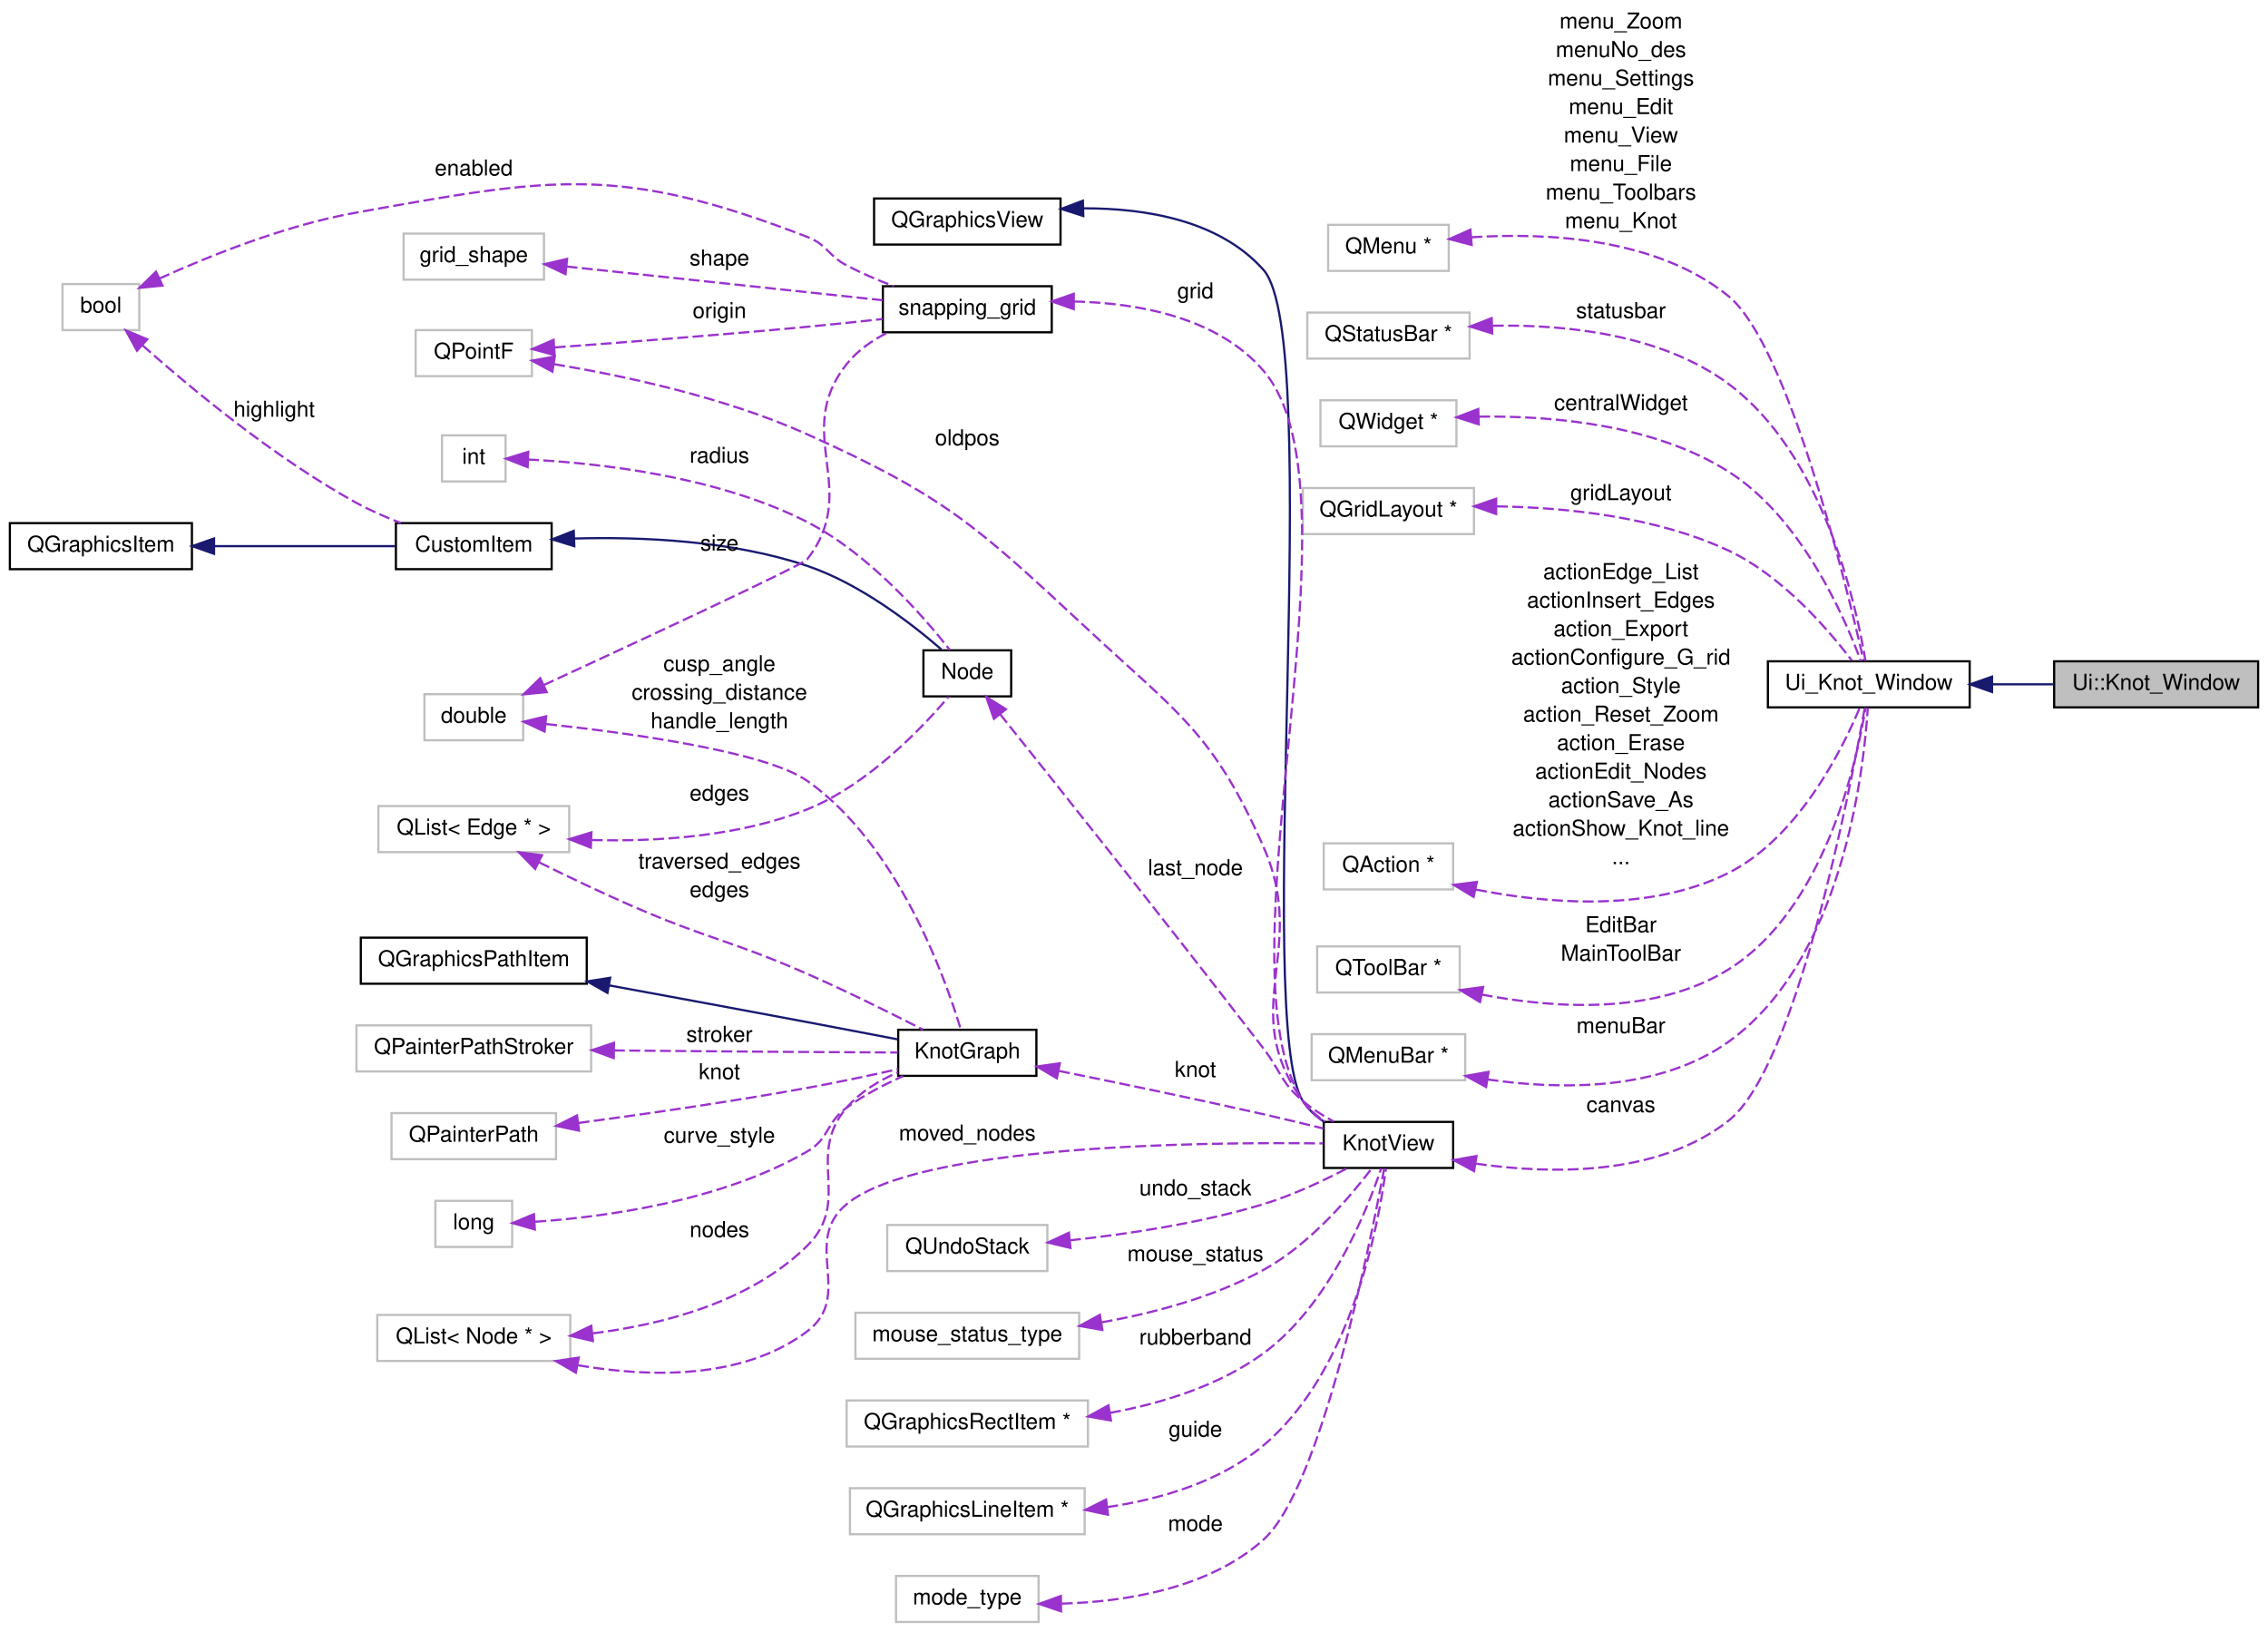
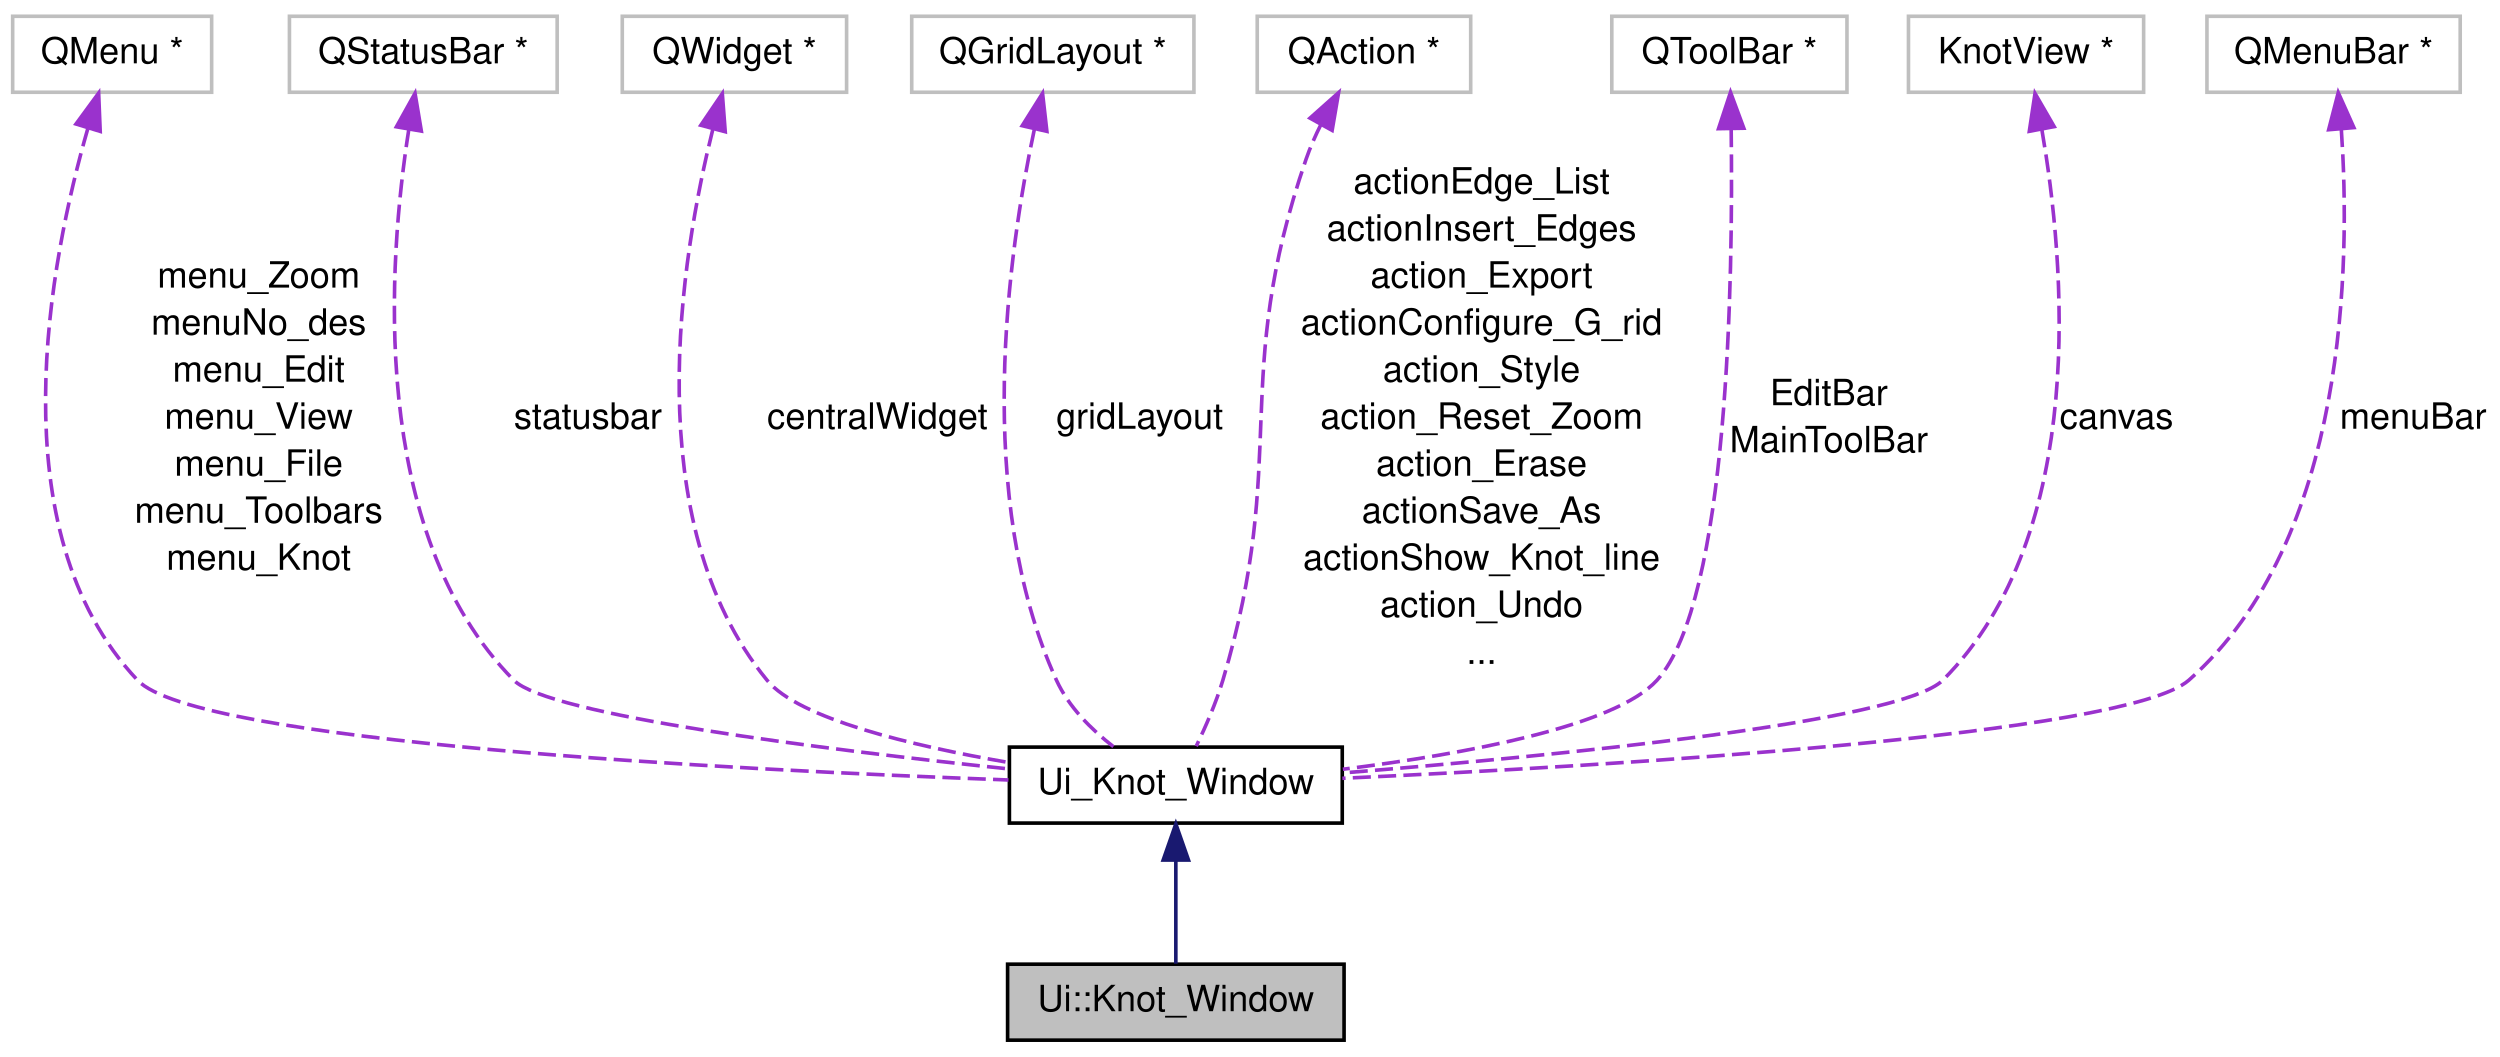
- <svg xmlns="http://www.w3.org/2000/svg" xmlns:xlink="http://www.w3.org/1999/xlink" width="1034pt" height="744pt" viewBox="0.00 0.00 1034.00 744.00">
-   <g id="graph1" class="graph" transform="scale(1 1) rotate(0) translate(4 740)">
+ <svg xmlns="http://www.w3.org/2000/svg" xmlns:xlink="http://www.w3.org/1999/xlink" width="691pt" height="292pt" viewBox="0.00 0.00 691.00 292.00">
+   <g id="graph1" class="graph" transform="scale(1 1) rotate(0) translate(4 288)">
    <g id="node1" class="node">
-       <polygon fill="#bfbfbf" stroke="black" points="932.5,-417.5 932.5,-438.5 1025.5,-438.5 1025.5,-417.5 932.5,-417.5" />
-       <text text-anchor="middle" x="979" y="-425.5" font-family="Helvetica,sans-Serif" font-size="10.00">Ui::Knot_Window</text>
+       <polygon fill="#bfbfbf" stroke="black" points="274.5,-0.5 274.5,-21.5 367.5,-21.5 367.5,-0.5 274.5,-0.5" />
+       <text text-anchor="middle" x="321" y="-8.5" font-family="Helvetica,sans-Serif" font-size="10.00">Ui::Knot_Window</text>
    </g>
    <g id="node2" class="node">
      <a xlink:href="classUi__Knot__Window.html" target="_top" xlink:title="Ui_Knot_Window">
-         <polygon fill="none" stroke="black" points="802,-417.5 802,-438.5 894,-438.5 894,-417.5 802,-417.5" />
-         <text text-anchor="middle" x="848" y="-425.5" font-family="Helvetica,sans-Serif" font-size="10.00">Ui_Knot_Window</text>
+         <polygon fill="none" stroke="black" points="275,-60.5 275,-81.5 367,-81.5 367,-60.5 275,-60.5" />
+         <text text-anchor="middle" x="321" y="-68.5" font-family="Helvetica,sans-Serif" font-size="10.00">Ui_Knot_Window</text>
      </a>
    </g>
    <g id="edge2" class="edge">
-       <path fill="none" stroke="midnightblue" d="M904.224,-428C913.603,-428 923.241,-428 932.347,-428" />
-       <polygon fill="midnightblue" stroke="midnightblue" points="904.186,-424.5 894.186,-428 904.186,-431.5 904.186,-424.5" />
+       <path fill="none" stroke="midnightblue" d="M321,-50.231C321,-40.592 321,-29.544 321,-21.634" />
+       <polygon fill="midnightblue" stroke="midnightblue" points="317.5,-50.273 321,-60.273 324.5,-50.273 317.5,-50.273" />
    </g>
    <g id="node4" class="node">
-       <polygon fill="none" stroke="#bfbfbf" points="601.5,-616.5 601.5,-637.5 656.5,-637.5 656.5,-616.5 601.5,-616.5" />
-       <text text-anchor="middle" x="629" y="-624.5" font-family="Helvetica,sans-Serif" font-size="10.00">QMenu *</text>
+       <polygon fill="none" stroke="#bfbfbf" points="-0.5,-262.5 -0.5,-283.5 54.5,-283.5 54.5,-262.5 -0.5,-262.5" />
+       <text text-anchor="middle" x="27" y="-270.5" font-family="Helvetica,sans-Serif" font-size="10.00">QMenu *</text>
    </g>
    <g id="edge4" class="edge">
-       <path fill="none" stroke="#9a32cd" stroke-dasharray="5,2" d="M666.796,-631.818C701.109,-634.043 751.217,-631.641 784,-605 811.134,-582.949 837.626,-474.079 845.588,-438.949" />
-       <polygon fill="#9a32cd" stroke="#9a32cd" points="666.94,-628.318 656.691,-631 666.376,-635.295 666.94,-628.318" />
-       <text text-anchor="middle" x="735" y="-727" font-family="Helvetica,sans-Serif" font-size="10.00">menu_Zoom</text>
-       <text text-anchor="middle" x="735" y="-714" font-family="Helvetica,sans-Serif" font-size="10.00">menuNo_des</text>
-       <text text-anchor="middle" x="735" y="-701" font-family="Helvetica,sans-Serif" font-size="10.00">menu_Settings</text>
-       <text text-anchor="middle" x="735" y="-688" font-family="Helvetica,sans-Serif" font-size="10.00">menu_Edit</text>
-       <text text-anchor="middle" x="735" y="-675" font-family="Helvetica,sans-Serif" font-size="10.00">menu_View</text>
-       <text text-anchor="middle" x="735" y="-662" font-family="Helvetica,sans-Serif" font-size="10.00">menu_File</text>
-       <text text-anchor="middle" x="735" y="-649" font-family="Helvetica,sans-Serif" font-size="10.00">menu_Toolbars</text>
-       <text text-anchor="middle" x="735" y="-636" font-family="Helvetica,sans-Serif" font-size="10.00">menu_Knot</text>
+       <path fill="none" stroke="#9a32cd" stroke-dasharray="5,2" d="M20.252,-252.386C9.864,-216.268 -5.027,-141.453 34,-100 50.156,-82.84 197.744,-75.236 274.731,-72.413" />
+       <polygon fill="#9a32cd" stroke="#9a32cd" points="17.002,-253.728 23.267,-262.273 23.698,-251.687 17.002,-253.728" />
+       <text text-anchor="middle" x="67.5" y="-208.5" font-family="Helvetica,sans-Serif" font-size="10.00">menu_Zoom</text>
+       <text text-anchor="middle" x="67.5" y="-195.5" font-family="Helvetica,sans-Serif" font-size="10.00">menuNo_des</text>
+       <text text-anchor="middle" x="67.5" y="-182.5" font-family="Helvetica,sans-Serif" font-size="10.00">menu_Edit</text>
+       <text text-anchor="middle" x="67.5" y="-169.5" font-family="Helvetica,sans-Serif" font-size="10.00">menu_View</text>
+       <text text-anchor="middle" x="67.5" y="-156.5" font-family="Helvetica,sans-Serif" font-size="10.00">menu_File</text>
+       <text text-anchor="middle" x="67.5" y="-143.5" font-family="Helvetica,sans-Serif" font-size="10.00">menu_Toolbars</text>
+       <text text-anchor="middle" x="67.5" y="-130.5" font-family="Helvetica,sans-Serif" font-size="10.00">menu_Knot</text>
    </g>
    <g id="node6" class="node">
-       <polygon fill="none" stroke="#bfbfbf" points="592,-576.5 592,-597.5 666,-597.5 666,-576.5 592,-576.5" />
-       <text text-anchor="middle" x="629" y="-584.5" font-family="Helvetica,sans-Serif" font-size="10.00">QStatusBar *</text>
+       <polygon fill="none" stroke="#bfbfbf" points="76,-262.5 76,-283.5 150,-283.5 150,-262.5 76,-262.5" />
+       <text text-anchor="middle" x="113" y="-270.5" font-family="Helvetica,sans-Serif" font-size="10.00">QStatusBar *</text>
    </g>
    <g id="edge6" class="edge">
-       <path fill="none" stroke="#9a32cd" stroke-dasharray="5,2" d="M676.574,-591.486C709.735,-592.121 753.351,-587.695 784,-565 827.039,-533.13 842.125,-465.057 846.478,-438.717" />
-       <polygon fill="#9a32cd" stroke="#9a32cd" points="676.322,-587.975 666.205,-591.119 676.074,-594.971 676.322,-587.975" />
-       <text text-anchor="middle" x="735" y="-595" font-family="Helvetica,sans-Serif" font-size="10.00">statusbar</text>
+       <path fill="none" stroke="#9a32cd" stroke-dasharray="5,2" d="M109.001,-252.278C103.314,-215.99 97.635,-140.92 138,-100 147.516,-90.353 223.786,-80.842 274.813,-75.467" />
+       <polygon fill="#9a32cd" stroke="#9a32cd" points="105.566,-252.954 110.715,-262.213 112.464,-251.764 105.566,-252.954" />
+       <text text-anchor="middle" x="158.5" y="-169.5" font-family="Helvetica,sans-Serif" font-size="10.00">statusbar</text>
    </g>
    <g id="node8" class="node">
-       <polygon fill="none" stroke="#bfbfbf" points="598,-536.5 598,-557.5 660,-557.5 660,-536.5 598,-536.5" />
-       <text text-anchor="middle" x="629" y="-544.5" font-family="Helvetica,sans-Serif" font-size="10.00">QWidget *</text>
+       <polygon fill="none" stroke="#bfbfbf" points="168,-262.5 168,-283.5 230,-283.5 230,-262.5 168,-262.5" />
+       <text text-anchor="middle" x="199" y="-270.5" font-family="Helvetica,sans-Serif" font-size="10.00">QWidget *</text>
    </g>
    <g id="edge8" class="edge">
-       <path fill="none" stroke="#9a32cd" stroke-dasharray="5,2" d="M670.346,-550.044C703.526,-550.504 750.014,-546.511 784,-525 817.073,-504.067 836.773,-459.156 844.376,-438.629" />
-       <polygon fill="#9a32cd" stroke="#9a32cd" points="670.168,-546.538 660.074,-549.755 669.971,-553.535 670.168,-546.538" />
-       <text text-anchor="middle" x="735" y="-553" font-family="Helvetica,sans-Serif" font-size="10.00">centralWidget</text>
+       <path fill="none" stroke="#9a32cd" stroke-dasharray="5,2" d="M193.059,-252.411C184.188,-216.934 172.098,-143.875 208,-100 216.658,-89.419 247.609,-81.933 274.933,-77.221" />
+       <polygon fill="#9a32cd" stroke="#9a32cd" points="189.695,-253.38 195.652,-262.141 196.459,-251.577 189.695,-253.38" />
+       <text text-anchor="middle" x="238.5" y="-169.5" font-family="Helvetica,sans-Serif" font-size="10.00">centralWidget</text>
    </g>
    <g id="node10" class="node">
-       <polygon fill="none" stroke="#bfbfbf" points="590,-496.5 590,-517.5 668,-517.5 668,-496.5 590,-496.5" />
-       <text text-anchor="middle" x="629" y="-504.5" font-family="Helvetica,sans-Serif" font-size="10.00">QGridLayout *</text>
+       <polygon fill="none" stroke="#bfbfbf" points="248,-262.5 248,-283.5 326,-283.5 326,-262.5 248,-262.5" />
+       <text text-anchor="middle" x="287" y="-270.5" font-family="Helvetica,sans-Serif" font-size="10.00">QGridLayout *</text>
    </g>
    <g id="edge10" class="edge">
-       <path fill="none" stroke="#9a32cd" stroke-dasharray="5,2" d="M678.438,-509.137C710.013,-508.642 751.056,-504.45 784,-489 808.459,-477.53 829.537,-452.999 840.322,-438.787" />
-       <polygon fill="#9a32cd" stroke="#9a32cd" points="678.106,-505.638 668.119,-509.175 678.131,-512.638 678.106,-505.638" />
-       <text text-anchor="middle" x="735" y="-512" font-family="Helvetica,sans-Serif" font-size="10.00">gridLayout</text>
+       <path fill="none" stroke="#9a32cd" stroke-dasharray="5,2" d="M281.878,-252.169C274.699,-218.447 264.938,-150.579 288,-100 291.354,-92.644 297.588,-86.408 303.743,-81.625" />
+       <polygon fill="#9a32cd" stroke="#9a32cd" points="278.533,-253.246 284.162,-262.222 285.359,-251.695 278.533,-253.246" />
+       <text text-anchor="middle" x="311" y="-169.5" font-family="Helvetica,sans-Serif" font-size="10.00">gridLayout</text>
    </g>
    <g id="node12" class="node">
-       <polygon fill="none" stroke="#bfbfbf" points="599.5,-334.5 599.5,-355.5 658.5,-355.5 658.5,-334.5 599.5,-334.5" />
-       <text text-anchor="middle" x="629" y="-342.5" font-family="Helvetica,sans-Serif" font-size="10.00">QAction *</text>
+       <polygon fill="none" stroke="#bfbfbf" points="343.5,-262.5 343.5,-283.5 402.5,-283.5 402.5,-262.5 343.5,-262.5" />
+       <text text-anchor="middle" x="373" y="-270.5" font-family="Helvetica,sans-Serif" font-size="10.00">QAction *</text>
    </g>
    <g id="edge12" class="edge">
-       <path fill="none" stroke="#9a32cd" stroke-dasharray="5,2" d="M668.892,-334.417C701.607,-327.962 748.192,-324.012 784,-342 815.765,-357.957 835.757,-397.975 843.861,-417.269" />
-       <polygon fill="#9a32cd" stroke="#9a32cd" points="667.837,-331.063 658.789,-336.576 669.3,-337.908 667.837,-331.063" />
-       <text text-anchor="middle" x="735" y="-476" font-family="Helvetica,sans-Serif" font-size="10.00">actionEdge_List</text>
-       <text text-anchor="middle" x="735" y="-463" font-family="Helvetica,sans-Serif" font-size="10.00">actionInsert_Edges</text>
-       <text text-anchor="middle" x="735" y="-450" font-family="Helvetica,sans-Serif" font-size="10.00">action_Export</text>
-       <text text-anchor="middle" x="735" y="-437" font-family="Helvetica,sans-Serif" font-size="10.00">actionConfigure_G_rid</text>
-       <text text-anchor="middle" x="735" y="-424" font-family="Helvetica,sans-Serif" font-size="10.00">action_Style</text>
-       <text text-anchor="middle" x="735" y="-411" font-family="Helvetica,sans-Serif" font-size="10.00">action_Reset_Zoom</text>
-       <text text-anchor="middle" x="735" y="-398" font-family="Helvetica,sans-Serif" font-size="10.00">action_Erase</text>
-       <text text-anchor="middle" x="735" y="-385" font-family="Helvetica,sans-Serif" font-size="10.00">actionEdit_Nodes</text>
-       <text text-anchor="middle" x="735" y="-372" font-family="Helvetica,sans-Serif" font-size="10.00">actionSave_As</text>
-       <text text-anchor="middle" x="735" y="-359" font-family="Helvetica,sans-Serif" font-size="10.00">actionShow_Knot_line</text>
-       <text text-anchor="middle" x="735" y="-346" font-family="Helvetica,sans-Serif" font-size="10.00">...</text>
+       <path fill="none" stroke="#9a32cd" stroke-dasharray="5,2" d="M361.118,-253.61C359.548,-250.478 358.103,-247.208 357,-244 335.92,-182.713 352.527,-162.107 334,-100 332.139,-93.761 329.231,-87.112 326.638,-81.757" />
+       <polygon fill="#9a32cd" stroke="#9a32cd" points="358.079,-255.348 365.988,-262.398 364.202,-251.955 358.079,-255.348" />
+       <text text-anchor="middle" x="405.5" y="-234.5" font-family="Helvetica,sans-Serif" font-size="10.00">actionEdge_List</text>
+       <text text-anchor="middle" x="405.5" y="-221.5" font-family="Helvetica,sans-Serif" font-size="10.00">actionInsert_Edges</text>
+       <text text-anchor="middle" x="405.5" y="-208.5" font-family="Helvetica,sans-Serif" font-size="10.00">action_Export</text>
+       <text text-anchor="middle" x="405.5" y="-195.5" font-family="Helvetica,sans-Serif" font-size="10.00">actionConfigure_G_rid</text>
+       <text text-anchor="middle" x="405.5" y="-182.5" font-family="Helvetica,sans-Serif" font-size="10.00">action_Style</text>
+       <text text-anchor="middle" x="405.5" y="-169.5" font-family="Helvetica,sans-Serif" font-size="10.00">action_Reset_Zoom</text>
+       <text text-anchor="middle" x="405.5" y="-156.5" font-family="Helvetica,sans-Serif" font-size="10.00">action_Erase</text>
+       <text text-anchor="middle" x="405.5" y="-143.5" font-family="Helvetica,sans-Serif" font-size="10.00">actionSave_As</text>
+       <text text-anchor="middle" x="405.5" y="-130.5" font-family="Helvetica,sans-Serif" font-size="10.00">actionShow_Knot_line</text>
+       <text text-anchor="middle" x="405.5" y="-117.5" font-family="Helvetica,sans-Serif" font-size="10.00">action_Undo</text>
+       <text text-anchor="middle" x="405.5" y="-104.5" font-family="Helvetica,sans-Serif" font-size="10.00">...</text>
    </g>
    <g id="node14" class="node">
-       <polygon fill="none" stroke="#bfbfbf" points="596.5,-287.5 596.5,-308.5 661.5,-308.5 661.5,-287.5 596.5,-287.5" />
-       <text text-anchor="middle" x="629" y="-295.5" font-family="Helvetica,sans-Serif" font-size="10.00">QToolBar *</text>
+       <polygon fill="none" stroke="#bfbfbf" points="441.5,-262.5 441.5,-283.5 506.5,-283.5 506.5,-262.5 441.5,-262.5" />
+       <text text-anchor="middle" x="474" y="-270.5" font-family="Helvetica,sans-Serif" font-size="10.00">QToolBar *</text>
    </g>
    <g id="edge14" class="edge">
-       <path fill="none" stroke="#9a32cd" stroke-dasharray="5,2" d="M671.54,-286.549C704.694,-280.176 750.561,-277.191 784,-298 827.571,-325.114 842.341,-391.567 846.544,-417.444" />
-       <polygon fill="#9a32cd" stroke="#9a32cd" points="670.756,-283.137 661.686,-288.613 672.191,-289.988 670.756,-283.137" />
-       <text text-anchor="middle" x="735" y="-315" font-family="Helvetica,sans-Serif" font-size="10.00">EditBar</text>
-       <text text-anchor="middle" x="735" y="-302" font-family="Helvetica,sans-Serif" font-size="10.00">MainToolBar</text>
+       <path fill="none" stroke="#9a32cd" stroke-dasharray="5,2" d="M474.499,-252.321C475.039,-211.35 473.843,-121.925 454,-100 442.423,-87.209 400.792,-79.575 367.153,-75.377" />
+       <polygon fill="#9a32cd" stroke="#9a32cd" points="470.996,-252.433 474.315,-262.495 477.995,-252.56 470.996,-252.433" />
+       <text text-anchor="middle" x="501.5" y="-176" font-family="Helvetica,sans-Serif" font-size="10.00">EditBar</text>
+       <text text-anchor="middle" x="501.5" y="-163" font-family="Helvetica,sans-Serif" font-size="10.00">MainToolBar</text>
    </g>
    <g id="node16" class="node">
-       <polygon fill="none" stroke="#bfbfbf" points="594,-247.5 594,-268.5 664,-268.5 664,-247.5 594,-247.5" />
-       <text text-anchor="middle" x="629" y="-255.5" font-family="Helvetica,sans-Serif" font-size="10.00">QMenuBar *</text>
+       <polygon fill="none" stroke="#bfbfbf" points="523.5,-262.5 523.5,-283.5 588.5,-283.5 588.5,-262.5 523.5,-262.5" />
+       <text text-anchor="middle" x="556" y="-270.5" font-family="Helvetica,sans-Serif" font-size="10.00">KnotView *</text>
    </g>
    <g id="edge16" class="edge">
-       <path fill="none" stroke="#9a32cd" stroke-dasharray="5,2" d="M674.178,-247.853C707.576,-243.037 752.529,-242.49 784,-265 835.681,-301.965 845.634,-387.216 847.546,-417.273" />
-       <polygon fill="#9a32cd" stroke="#9a32cd" points="673.526,-244.413 664.212,-249.464 674.643,-251.323 673.526,-244.413" />
-       <text text-anchor="middle" x="735" y="-269" font-family="Helvetica,sans-Serif" font-size="10.00">menuBar</text>
+       <path fill="none" stroke="#9a32cd" stroke-dasharray="5,2" d="M560.363,-252.224C566.662,-215.853 573.503,-140.656 533,-100 521.48,-88.437 425.859,-79.082 367.041,-74.354" />
+       <polygon fill="#9a32cd" stroke="#9a32cd" points="556.899,-251.707 558.478,-262.184 563.777,-253.009 556.899,-251.707" />
+       <text text-anchor="middle" x="581" y="-169.5" font-family="Helvetica,sans-Serif" font-size="10.00">canvas</text>
    </g>
    <g id="node18" class="node">
-       <a xlink:href="classKnotView.html" target="_top" xlink:title="KnotView">
-         <polygon fill="none" stroke="black" points="599.5,-207.5 599.5,-228.5 658.5,-228.5 658.5,-207.5 599.5,-207.5" />
-         <text text-anchor="middle" x="629" y="-215.5" font-family="Helvetica,sans-Serif" font-size="10.00">KnotView</text>
-       </a>
+       <polygon fill="none" stroke="#bfbfbf" points="606,-262.5 606,-283.5 676,-283.5 676,-262.5 606,-262.5" />
+       <text text-anchor="middle" x="641" y="-270.5" font-family="Helvetica,sans-Serif" font-size="10.00">QMenuBar *</text>
    </g>
    <g id="edge18" class="edge">
-       <path fill="none" stroke="#9a32cd" stroke-dasharray="5,2" d="M668.817,-209.464C702.984,-204.56 751.685,-203.648 784,-229 814.98,-253.305 839.425,-379.391 846.154,-417.244" />
-       <polygon fill="#9a32cd" stroke="#9a32cd" points="668.031,-206.045 658.714,-211.089 669.143,-212.956 668.031,-206.045" />
-       <text text-anchor="middle" x="735" y="-233" font-family="Helvetica,sans-Serif" font-size="10.00">canvas</text>
-     </g>
-     <g id="node20" class="node">
-       <a xlink:href="classQGraphicsView.html" target="_top" xlink:title="QGraphicsView">
-         <polygon fill="none" stroke="black" points="394.5,-628.5 394.5,-649.5 479.5,-649.5 479.5,-628.5 394.5,-628.5" />
-         <text text-anchor="middle" x="437" y="-636.5" font-family="Helvetica,sans-Serif" font-size="10.00">QGraphicsView</text>
-       </a>
-     </g>
-     <g id="edge20" class="edge">
-       <path fill="none" stroke="midnightblue" d="M490.057,-645.016C518.589,-645.089 551.939,-639.491 572,-617 600.063,-585.538 567.172,-273.443 590,-238 592.39,-234.29 595.699,-231.234 599.387,-228.727" />
-       <polygon fill="midnightblue" stroke="midnightblue" points="489.883,-641.51 479.796,-644.753 489.704,-648.508 489.883,-641.51" />
-     </g>
-     <g id="node22" class="node">
-       <a xlink:href="classNode.html" target="_top" xlink:title="Node">
-         <polygon fill="none" stroke="black" points="417,-422.5 417,-443.5 457,-443.5 457,-422.5 417,-422.5" />
-         <text text-anchor="middle" x="437" y="-430.5" font-family="Helvetica,sans-Serif" font-size="10.00">Node</text>
-       </a>
-     </g>
-     <g id="edge22" class="edge">
-       <path fill="none" stroke="#9a32cd" stroke-dasharray="5,2" d="M451.948,-414.379C477.009,-383.088 528.986,-317.895 572,-262 580.132,-251.433 579.807,-246.595 590,-238 594.188,-234.468 599.106,-231.341 604.011,-228.67" />
-       <polygon fill="#9a32cd" stroke="#9a32cd" points="449.146,-412.277 445.623,-422.269 454.608,-416.656 449.146,-412.277" />
-       <text text-anchor="middle" x="541" y="-341" font-family="Helvetica,sans-Serif" font-size="10.00">last_node</text>
-     </g>
-     <g id="node24" class="node">
-       <a xlink:href="classCustomItem.html" target="_top" xlink:title="CustomItem">
-         <polygon fill="none" stroke="black" points="176.5,-480.5 176.5,-501.5 247.5,-501.5 247.5,-480.5 176.5,-480.5" />
-         <text text-anchor="middle" x="212" y="-488.5" font-family="Helvetica,sans-Serif" font-size="10.00">CustomItem</text>
-       </a>
-     </g>
-     <g id="edge24" class="edge">
-       <path fill="none" stroke="midnightblue" d="M257.743,-494.473C288.556,-495.334 329.679,-493.57 364,-482 388.011,-473.906 411.577,-455.706 425.179,-443.909" />
-       <polygon fill="midnightblue" stroke="midnightblue" points="257.839,-490.974 247.714,-494.091 257.573,-497.969 257.839,-490.974" />
-     </g>
-     <g id="node26" class="node">
-       <a xlink:href="classQGraphicsItem.html" target="_top" xlink:title="QGraphicsItem">
-         <polygon fill="none" stroke="black" points="0.5,-480.5 0.5,-501.5 83.5,-501.5 83.5,-480.5 0.5,-480.5" />
-         <text text-anchor="middle" x="42" y="-488.5" font-family="Helvetica,sans-Serif" font-size="10.00">QGraphicsItem</text>
-       </a>
-     </g>
-     <g id="edge26" class="edge">
-       <path fill="none" stroke="midnightblue" d="M93.908,-491C120.585,-491 152.417,-491 176.307,-491" />
-       <polygon fill="midnightblue" stroke="midnightblue" points="93.587,-487.5 83.587,-491 93.587,-494.5 93.587,-487.5" />
-     </g>
-     <g id="node28" class="node">
-       <polygon fill="none" stroke="#bfbfbf" points="24.5,-589.5 24.5,-610.5 59.5,-610.5 59.5,-589.5 24.5,-589.5" />
-       <text text-anchor="middle" x="42" y="-597.5" font-family="Helvetica,sans-Serif" font-size="10.00">bool</text>
-     </g>
-     <g id="edge28" class="edge">
-       <path fill="none" stroke="#9a32cd" stroke-dasharray="5,2" d="M60.975,-582.535C82.97,-563.011 120.958,-531.457 158,-511 164.476,-507.424 171.72,-504.244 178.747,-501.53" />
-       <polygon fill="#9a32cd" stroke="#9a32cd" points="58.458,-580.091 53.363,-589.381 63.139,-585.296 58.458,-580.091" />
-       <text text-anchor="middle" x="121" y="-550" font-family="Helvetica,sans-Serif" font-size="10.00">highlight</text>
-     </g>
-     <g id="node40" class="node">
-       <a xlink:href="classsnapping__grid.html" target="_top" xlink:title="snapping_grid">
-         <polygon fill="none" stroke="black" points="398.5,-588.5 398.5,-609.5 475.5,-609.5 475.5,-588.5 398.5,-588.5" />
-         <text text-anchor="middle" x="437" y="-596.5" font-family="Helvetica,sans-Serif" font-size="10.00">snapping_grid</text>
-       </a>
-     </g>
-     <g id="edge46" class="edge">
-       <path fill="none" stroke="#9a32cd" stroke-dasharray="5,2" d="M68.654,-612.982C91.685,-623.434 126.183,-637.293 158,-643 248.246,-659.188 278.473,-665.038 364,-632 373.205,-628.444 373.28,-623.619 382,-619 388.734,-615.433 396.243,-612.239 403.495,-609.507" />
-       <polygon fill="#9a32cd" stroke="#9a32cd" points="70.071,-609.781 59.527,-608.744 67.123,-616.13 70.071,-609.781" />
-       <text text-anchor="middle" x="212" y="-660" font-family="Helvetica,sans-Serif" font-size="10.00">enabled</text>
-     </g>
-     <g id="node30" class="node">
-       <polygon fill="none" stroke="#bfbfbf" points="197.5,-520.5 197.5,-541.5 226.5,-541.5 226.5,-520.5 197.5,-520.5" />
-       <text text-anchor="middle" x="212" y="-528.5" font-family="Helvetica,sans-Serif" font-size="10.00">int</text>
-     </g>
-     <g id="edge30" class="edge">
-       <path fill="none" stroke="#9a32cd" stroke-dasharray="5,2" d="M236.718,-530.497C267.98,-528.946 322.709,-523.124 364,-502 392.101,-487.624 416.958,-459.084 429.11,-443.595" />
-       <polygon fill="#9a32cd" stroke="#9a32cd" points="236.556,-527.001 226.699,-530.886 236.827,-533.996 236.556,-527.001" />
-       <text text-anchor="middle" x="324" y="-529" font-family="Helvetica,sans-Serif" font-size="10.00">radius</text>
-     </g>
-     <g id="node32" class="node">
-       <polygon fill="none" stroke="#bfbfbf" points="168.5,-351.5 168.5,-372.5 255.5,-372.5 255.5,-351.5 168.5,-351.5" />
-       <text text-anchor="middle" x="212" y="-359.5" font-family="Helvetica,sans-Serif" font-size="10.00">QList&lt; Edge * &gt;</text>
-     </g>
-     <g id="edge32" class="edge">
-       <path fill="none" stroke="#9a32cd" stroke-dasharray="5,2" d="M265.775,-357.011C295.707,-356.216 333.056,-358.583 364,-371 391.468,-382.023 416.031,-407.691 428.449,-422.31" />
-       <polygon fill="#9a32cd" stroke="#9a32cd" points="265.375,-353.524 255.52,-357.413 265.649,-360.519 265.375,-353.524" />
-       <text text-anchor="middle" x="324" y="-375" font-family="Helvetica,sans-Serif" font-size="10.00">edges</text>
-     </g>
-     <g id="node52" class="node">
-       <a xlink:href="classKnotGraph.html" target="_top" xlink:title="KnotGraph">
-         <polygon fill="none" stroke="black" points="405.5,-249.5 405.5,-270.5 468.5,-270.5 468.5,-249.5 405.5,-249.5" />
-         <text text-anchor="middle" x="437" y="-257.5" font-family="Helvetica,sans-Serif" font-size="10.00">KnotGraph</text>
-       </a>
-     </g>
-     <g id="edge64" class="edge">
-       <path fill="none" stroke="#9a32cd" stroke-dasharray="5,2" d="M241.879,-346.789C254.73,-340.426 269.989,-333.108 284,-327 318.955,-311.763 329.088,-311.337 364,-296 382.113,-288.043 402.247,-278.023 416.775,-270.575" />
-       <polygon fill="#9a32cd" stroke="#9a32cd" points="239.965,-343.832 232.583,-351.432 243.093,-350.095 239.965,-343.832" />
-       <text text-anchor="middle" x="324" y="-344" font-family="Helvetica,sans-Serif" font-size="10.00">traversed_edges</text>
-       <text text-anchor="middle" x="324" y="-331" font-family="Helvetica,sans-Serif" font-size="10.00">edges</text>
-     </g>
-     <g id="node34" class="node">
-       <polygon fill="none" stroke="#bfbfbf" points="400.5,-160.5 400.5,-181.5 473.5,-181.5 473.5,-160.5 400.5,-160.5" />
-       <text text-anchor="middle" x="437" y="-168.5" font-family="Helvetica,sans-Serif" font-size="10.00">QUndoStack</text>
-     </g>
-     <g id="edge34" class="edge">
-       <path fill="none" stroke="#9a32cd" stroke-dasharray="5,2" d="M483.831,-174.509C510.156,-177.329 543.379,-182.312 572,-191 585.307,-195.039 599.439,-201.716 610.303,-207.419" />
-       <polygon fill="#9a32cd" stroke="#9a32cd" points="484.038,-171.013 473.739,-173.498 483.34,-177.978 484.038,-171.013" />
-       <text text-anchor="middle" x="541" y="-195" font-family="Helvetica,sans-Serif" font-size="10.00">undo_stack</text>
-     </g>
-     <g id="node36" class="node">
-       <polygon fill="none" stroke="#bfbfbf" points="386,-120.5 386,-141.5 488,-141.5 488,-120.5 386,-120.5" />
-       <text text-anchor="middle" x="437" y="-128.5" font-family="Helvetica,sans-Serif" font-size="10.00">mouse_status_type</text>
-     </g>
-     <g id="edge36" class="edge">
-       <path fill="none" stroke="#9a32cd" stroke-dasharray="5,2" d="M498.245,-137.125C522.329,-141.403 549.533,-148.667 572,-161 593.101,-172.583 611.578,-194.332 621.432,-207.358" />
-       <polygon fill="#9a32cd" stroke="#9a32cd" points="498.572,-133.632 488.137,-135.468 497.439,-140.54 498.572,-133.632" />
-       <text text-anchor="middle" x="541" y="-165" font-family="Helvetica,sans-Serif" font-size="10.00">mouse_status</text>
-     </g>
-     <g id="node38" class="node">
-       <polygon fill="none" stroke="#bfbfbf" points="185.5,-568.5 185.5,-589.5 238.5,-589.5 238.5,-568.5 185.5,-568.5" />
-       <text text-anchor="middle" x="212" y="-576.5" font-family="Helvetica,sans-Serif" font-size="10.00">QPointF</text>
-     </g>
-     <g id="edge38" class="edge">
-       <path fill="none" stroke="#9a32cd" stroke-dasharray="5,2" d="M248.622,-573.972C280.206,-568.738 326.511,-558.885 364,-542 427.177,-513.546 441.272,-500.198 492,-453 533.417,-414.466 549.098,-405.727 572,-354 593.121,-306.294 559.455,-280.296 590,-238 592.673,-234.299 596.235,-231.234 600.123,-228.71" />
-       <polygon fill="#9a32cd" stroke="#9a32cd" points="247.839,-570.553 238.509,-575.574 248.934,-577.467 247.839,-570.553" />
-       <text text-anchor="middle" x="437" y="-537" font-family="Helvetica,sans-Serif" font-size="10.00">oldpos</text>
-     </g>
-     <g id="edge44" class="edge">
-       <path fill="none" stroke="#9a32cd" stroke-dasharray="5,2" d="M248.922,-581.6C279.72,-583.844 324.748,-587.301 364,-591 375.17,-592.053 387.287,-593.327 398.379,-594.546" />
-       <polygon fill="#9a32cd" stroke="#9a32cd" points="248.881,-578.088 238.655,-580.858 248.377,-585.07 248.881,-578.088" />
-       <text text-anchor="middle" x="324" y="-595" font-family="Helvetica,sans-Serif" font-size="10.00">origin</text>
-     </g>
-     <g id="edge40" class="edge">
-       <path fill="none" stroke="#9a32cd" stroke-dasharray="5,2" d="M485.687,-602.55C515.225,-601.827 551.131,-595.273 572,-571 620.314,-514.806 549.668,-300.172 590,-238 592.402,-234.297 595.717,-231.246 599.409,-228.741" />
-       <polygon fill="#9a32cd" stroke="#9a32cd" points="485.529,-599.051 475.54,-602.583 485.551,-606.051 485.529,-599.051" />
-       <text text-anchor="middle" x="541" y="-604" font-family="Helvetica,sans-Serif" font-size="10.00">grid</text>
-     </g>
-     <g id="node42" class="node">
-       <polygon fill="none" stroke="#bfbfbf" points="189.5,-402.5 189.5,-423.5 234.5,-423.5 234.5,-402.5 189.5,-402.5" />
-       <text text-anchor="middle" x="212" y="-410.5" font-family="Helvetica,sans-Serif" font-size="10.00">double</text>
-     </g>
-     <g id="edge42" class="edge">
-       <path fill="none" stroke="#9a32cd" stroke-dasharray="5,2" d="M243.842,-427.651C287.811,-447.942 361.978,-482.416 364,-485 388.87,-516.782 356.88,-542.414 382,-574 386.897,-580.157 393.645,-584.852 400.739,-588.413" />
-       <polygon fill="#9a32cd" stroke="#9a32cd" points="245.238,-424.44 234.691,-423.431 242.307,-430.797 245.238,-424.44" />
-       <text text-anchor="middle" x="324" y="-489" font-family="Helvetica,sans-Serif" font-size="10.00">size</text>
-     </g>
-     <g id="edge58" class="edge">
-       <path fill="none" stroke="#9a32cd" stroke-dasharray="5,2" d="M244.981,-409.901C283.76,-405.716 345.229,-397.221 364,-384 405.052,-355.086 426.642,-295.134 434.024,-270.708" />
-       <polygon fill="#9a32cd" stroke="#9a32cd" points="244.284,-406.454 234.699,-410.968 245.007,-413.417 244.284,-406.454" />
-       <text text-anchor="middle" x="324" y="-434" font-family="Helvetica,sans-Serif" font-size="10.00">cusp_angle</text>
-       <text text-anchor="middle" x="324" y="-421" font-family="Helvetica,sans-Serif" font-size="10.00">crossing_distance</text>
-       <text text-anchor="middle" x="324" y="-408" font-family="Helvetica,sans-Serif" font-size="10.00">handle_length</text>
-     </g>
-     <g id="node46" class="node">
-       <polygon fill="none" stroke="#bfbfbf" points="180,-612.5 180,-633.5 244,-633.5 244,-612.5 180,-612.5" />
-       <text text-anchor="middle" x="212" y="-620.5" font-family="Helvetica,sans-Serif" font-size="10.00">grid_shape</text>
-     </g>
-     <g id="edge48" class="edge">
-       <path fill="none" stroke="#9a32cd" stroke-dasharray="5,2" d="M254.287,-618.489C295.714,-614.071 358.304,-607.394 398.411,-603.116" />
-       <polygon fill="#9a32cd" stroke="#9a32cd" points="253.809,-615.02 244.237,-619.561 254.552,-621.981 253.809,-615.02" />
-       <text text-anchor="middle" x="324" y="-619" font-family="Helvetica,sans-Serif" font-size="10.00">shape</text>
-     </g>
-     <g id="node48" class="node">
-       <polygon fill="none" stroke="#bfbfbf" points="382,-80.5 382,-101.5 492,-101.5 492,-80.5 382,-80.5" />
-       <text text-anchor="middle" x="437" y="-88.5" font-family="Helvetica,sans-Serif" font-size="10.00">QGraphicsRectItem *</text>
-     </g>
-     <g id="edge50" class="edge">
-       <path fill="none" stroke="#9a32cd" stroke-dasharray="5,2" d="M502.093,-95.845C525.867,-100.204 551.842,-108.255 572,-123 601.806,-144.803 618.965,-187.339 625.682,-207.244" />
-       <polygon fill="#9a32cd" stroke="#9a32cd" points="502.499,-92.364 492.063,-94.193 501.362,-99.271 502.499,-92.364" />
-       <text text-anchor="middle" x="541" y="-127" font-family="Helvetica,sans-Serif" font-size="10.00">rubberband</text>
-     </g>
-     <g id="node50" class="node">
-       <polygon fill="none" stroke="#bfbfbf" points="383.5,-40.5 383.5,-61.5 490.5,-61.5 490.5,-40.5 383.5,-40.5" />
-       <text text-anchor="middle" x="437" y="-48.5" font-family="Helvetica,sans-Serif" font-size="10.00">QGraphicsLineItem *</text>
-     </g>
-     <g id="edge52" class="edge">
-       <path fill="none" stroke="#9a32cd" stroke-dasharray="5,2" d="M500.797,-52.864C525.384,-56.515 552.27,-64.463 572,-81 612.079,-114.593 624.437,-181.055 627.836,-207.135" />
-       <polygon fill="#9a32cd" stroke="#9a32cd" points="501.153,-49.381 490.791,-51.588 500.268,-56.325 501.153,-49.381" />
-       <text text-anchor="middle" x="541" y="-85" font-family="Helvetica,sans-Serif" font-size="10.00">guide</text>
-     </g>
-     <g id="edge54" class="edge">
-       <path fill="none" stroke="#9a32cd" stroke-dasharray="5,2" d="M478.861,-251.726C505.564,-246.347 540.88,-239.047 572,-232 580.945,-229.975 590.645,-227.643 599.464,-225.471" />
-       <polygon fill="#9a32cd" stroke="#9a32cd" points="477.828,-248.363 468.712,-253.761 479.205,-255.226 477.828,-248.363" />
-       <text text-anchor="middle" x="541" y="-249" font-family="Helvetica,sans-Serif" font-size="10.00">knot</text>
-     </g>
-     <g id="node54" class="node">
-       <a xlink:href="classQGraphicsPathItem.html" target="_top" xlink:title="QGraphicsPathItem">
-         <polygon fill="none" stroke="black" points="160.5,-291.5 160.5,-312.5 263.5,-312.5 263.5,-291.5 160.5,-291.5" />
-         <text text-anchor="middle" x="212" y="-299.5" font-family="Helvetica,sans-Serif" font-size="10.00">QGraphicsPathItem</text>
-       </a>
-     </g>
-     <g id="edge56" class="edge">
-       <path fill="none" stroke="midnightblue" d="M273.651,-290.749C301.29,-285.678 334.289,-279.585 364,-274 377.57,-271.449 392.549,-268.585 405.389,-266.115" />
-       <polygon fill="midnightblue" stroke="midnightblue" points="272.932,-287.322 263.727,-292.568 274.194,-294.208 272.932,-287.322" />
-     </g>
-     <g id="node57" class="node">
-       <polygon fill="none" stroke="#bfbfbf" points="158.5,-251.5 158.5,-272.5 265.5,-272.5 265.5,-251.5 158.5,-251.5" />
-       <text text-anchor="middle" x="212" y="-259.5" font-family="Helvetica,sans-Serif" font-size="10.00">QPainterPathStroker</text>
-     </g>
-     <g id="edge60" class="edge">
-       <path fill="none" stroke="#9a32cd" stroke-dasharray="5,2" d="M275.875,-261.088C278.62,-261.057 281.338,-261.027 284,-261 325.967,-260.571 374.412,-260.291 405.352,-260.139" />
-       <polygon fill="#9a32cd" stroke="#9a32cd" points="275.82,-257.588 265.863,-261.209 275.904,-264.588 275.82,-257.588" />
-       <text text-anchor="middle" x="324" y="-265" font-family="Helvetica,sans-Serif" font-size="10.00">stroker</text>
-     </g>
-     <g id="node59" class="node">
-       <polygon fill="none" stroke="#bfbfbf" points="174.5,-211.5 174.5,-232.5 249.5,-232.5 249.5,-211.5 174.5,-211.5" />
-       <text text-anchor="middle" x="212" y="-219.5" font-family="Helvetica,sans-Serif" font-size="10.00">QPainterPath</text>
-     </g>
-     <g id="edge62" class="edge">
-       <path fill="none" stroke="#9a32cd" stroke-dasharray="5,2" d="M259.799,-228.02C289.808,-232.021 329.268,-237.689 364,-244 377.659,-246.482 392.653,-249.684 405.48,-252.571" />
-       <polygon fill="#9a32cd" stroke="#9a32cd" points="259.973,-224.513 249.602,-226.676 259.058,-231.453 259.973,-224.513" />
-       <text text-anchor="middle" x="324" y="-248" font-family="Helvetica,sans-Serif" font-size="10.00">knot</text>
-     </g>
-     <g id="node62" class="node">
-       <polygon fill="none" stroke="#bfbfbf" points="194.5,-171.5 194.5,-192.5 229.5,-192.5 229.5,-171.5 194.5,-171.5" />
-       <text text-anchor="middle" x="212" y="-179.5" font-family="Helvetica,sans-Serif" font-size="10.00">long</text>
-     </g>
-     <g id="edge66" class="edge">
-       <path fill="none" stroke="#9a32cd" stroke-dasharray="5,2" d="M240.039,-182.973C272.022,-185.193 324.933,-192.325 364,-215 374.343,-221.003 372.353,-227.932 382,-235 389.784,-240.703 399.077,-245.536 407.788,-249.387" />
-       <polygon fill="#9a32cd" stroke="#9a32cd" points="239.841,-179.456 229.656,-182.375 239.438,-186.444 239.841,-179.456" />
-       <text text-anchor="middle" x="324" y="-219" font-family="Helvetica,sans-Serif" font-size="10.00">curve_style</text>
-     </g>
-     <g id="node64" class="node">
-       <polygon fill="none" stroke="#bfbfbf" points="168,-119.5 168,-140.5 256,-140.5 256,-119.5 168,-119.5" />
-       <text text-anchor="middle" x="212" y="-127.5" font-family="Helvetica,sans-Serif" font-size="10.00">QList&lt; Node * &gt;</text>
-     </g>
-     <g id="edge70" class="edge">
-       <path fill="none" stroke="#9a32cd" stroke-dasharray="5,2" d="M259.564,-117.539C292.136,-111.966 334.592,-110.884 364,-133 385.571,-149.223 361.173,-173.832 382,-191 414.454,-217.752 540.78,-219.415 599.139,-218.688" />
-       <polygon fill="#9a32cd" stroke="#9a32cd" points="258.534,-114.172 249.366,-119.482 259.844,-121.048 258.534,-114.172" />
-       <text text-anchor="middle" x="437" y="-220" font-family="Helvetica,sans-Serif" font-size="10.00">moved_nodes</text>
-     </g>
-     <g id="edge68" class="edge">
-       <path fill="none" stroke="#9a32cd" stroke-dasharray="5,2" d="M266.232,-132.09C298.609,-136.156 338.297,-146.52 364,-172 384.681,-192.501 362.991,-212.94 382,-235 388.162,-242.151 396.789,-247.364 405.387,-251.118" />
-       <polygon fill="#9a32cd" stroke="#9a32cd" points="266.323,-128.58 256.004,-130.98 265.568,-135.539 266.323,-128.58" />
-       <text text-anchor="middle" x="324" y="-176" font-family="Helvetica,sans-Serif" font-size="10.00">nodes</text>
-     </g>
-     <g id="node67" class="node">
-       <polygon fill="none" stroke="#bfbfbf" points="404.5,-0.5 404.5,-21.5 469.5,-21.5 469.5,-0.5 404.5,-0.5" />
-       <text text-anchor="middle" x="437" y="-8.5" font-family="Helvetica,sans-Serif" font-size="10.00">mode_type</text>
-     </g>
-     <g id="edge72" class="edge">
-       <path fill="none" stroke="#9a32cd" stroke-dasharray="5,2" d="M480.076,-8.862C509.378,-9.738 547.192,-15.765 572,-38 598.241,-61.519 620.609,-172.494 627.101,-207.438" />
-       <polygon fill="#9a32cd" stroke="#9a32cd" points="479.741,-5.358 469.705,-8.751 479.667,-12.357 479.741,-5.358" />
-       <text text-anchor="middle" x="541" y="-42" font-family="Helvetica,sans-Serif" font-size="10.00">mode</text>
+       <path fill="none" stroke="#9a32cd" stroke-dasharray="5,2" d="M643.137,-252.345C645.674,-215.538 644.975,-138.834 601,-100 583.852,-84.856 441.986,-76.351 367.025,-72.875" />
+       <polygon fill="#9a32cd" stroke="#9a32cd" points="639.641,-252.142 642.29,-262.401 646.617,-252.73 639.641,-252.142" />
+       <text text-anchor="middle" x="663" y="-169.5" font-family="Helvetica,sans-Serif" font-size="10.00">menuBar</text>
    </g>
  </g>
</svg>
